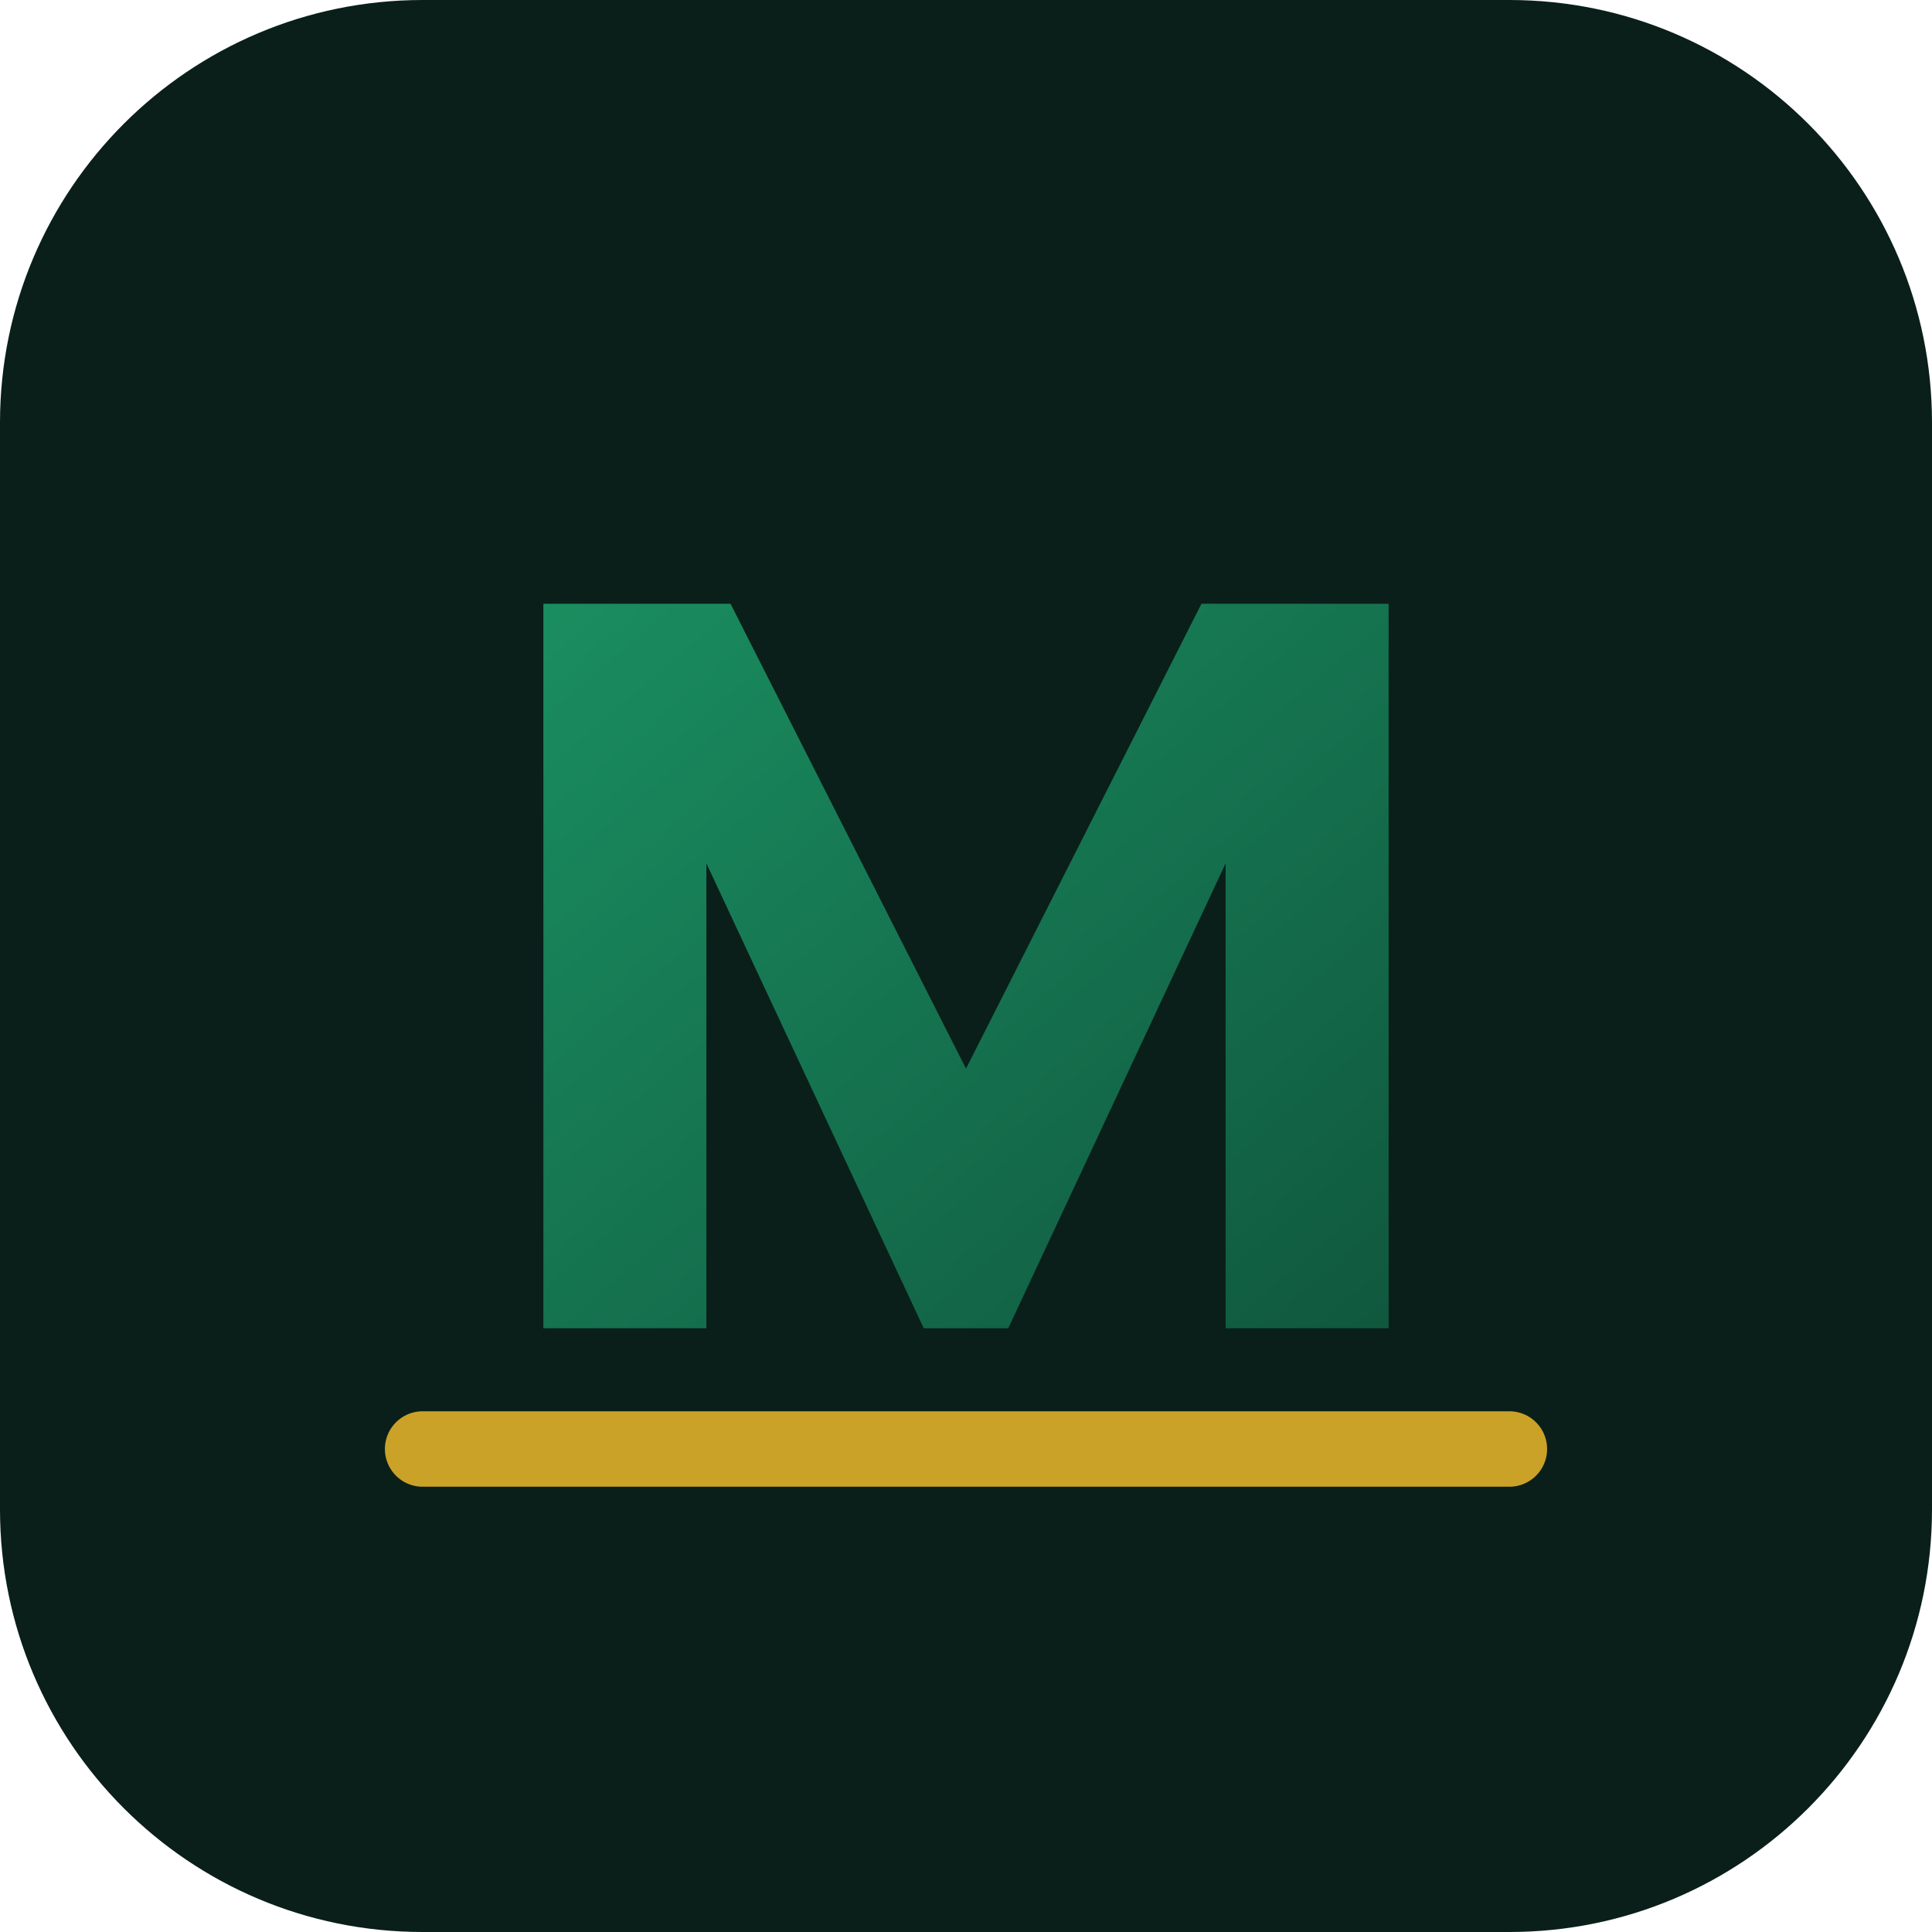
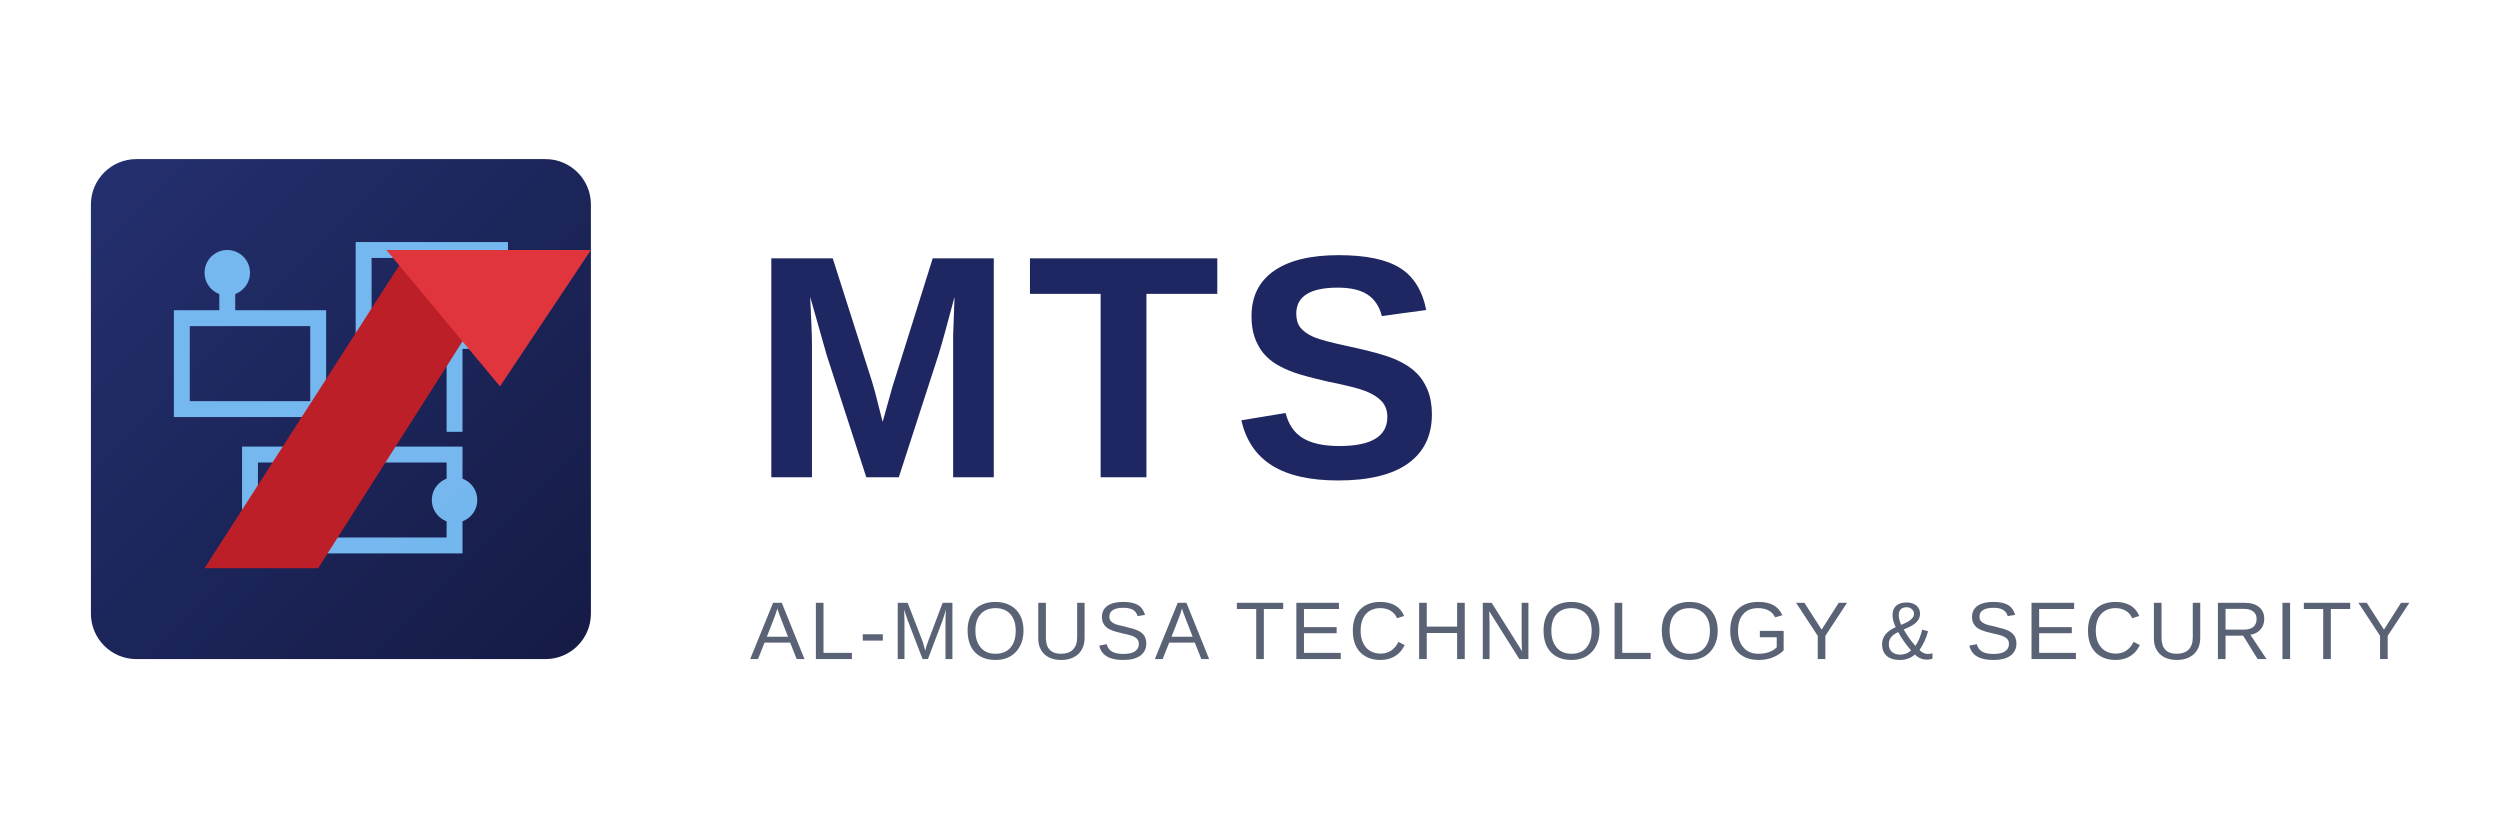
- <svg xmlns="http://www.w3.org/2000/svg" viewBox="0 0 64 64" role="img" aria-label="Al-Mousa">
+ <svg xmlns="http://www.w3.org/2000/svg" viewBox="0 0 220 72" role="img" aria-label="MTS Al-Mousa">
  <defs>
-     <linearGradient id="g" x1="8" y1="4" x2="56" y2="60" gradientUnits="userSpaceOnUse">
-       <stop stop-color="#1FA971" />
-       <stop offset="1" stop-color="#0B3D2E" />
+     <linearGradient id="circuit" x1="0" y1="0" x2="1" y2="1">
+       <stop offset="0%" stop-color="#24306f" />
+       <stop offset="100%" stop-color="#151b45" />
    </linearGradient>
  </defs>
-   <rect width="64" height="64" rx="14" fill="#0A1F1A" />
-   <path d="M18 44V20h6.2l7.8 15.4L39.8 20H46v24h-5.4V28.6L33.4 44h-2.8L23.4 28.6V44H18z" fill="url(#g)" />
-   <path d="M14 48h36" stroke="#C9A227" stroke-width="2.5" stroke-linecap="round" />
+   <rect x="8" y="14" width="44" height="44" rx="4" fill="url(#circuit)" />
+   <g stroke="#7ec8ff" stroke-width="1.4" fill="none" opacity="0.9">
+     <path d="M16 28h12v8H16z" />
+     <path d="M32 22h12v8H32z" />
+     <path d="M22 40h18v8H22z" />
+     <circle cx="20" cy="24" r="2" fill="#7ec8ff" stroke="none" />
+     <circle cx="40" cy="44" r="2" fill="#7ec8ff" stroke="none" />
+     <path d="M20 24v4M40 30v8" />
+   </g>
+   <path d="M18 50 L36 22 L42 28 L28 50 Z" fill="#bc1f28" />
+   <path d="M34 22 L52 22 L44 34 Z" fill="#e0353d" />
+   <text x="66" y="42" font-family="Arial Black, Arial, sans-serif" font-size="28" font-weight="800" fill="#1e2762" letter-spacing="1">MTS</text>
+   <text x="66" y="58" font-family="Arial, sans-serif" font-size="7.2" fill="#5a6275" letter-spacing="0.4">AL-MOUSA TECHNOLOGY &amp; SECURITY</text>
</svg>
